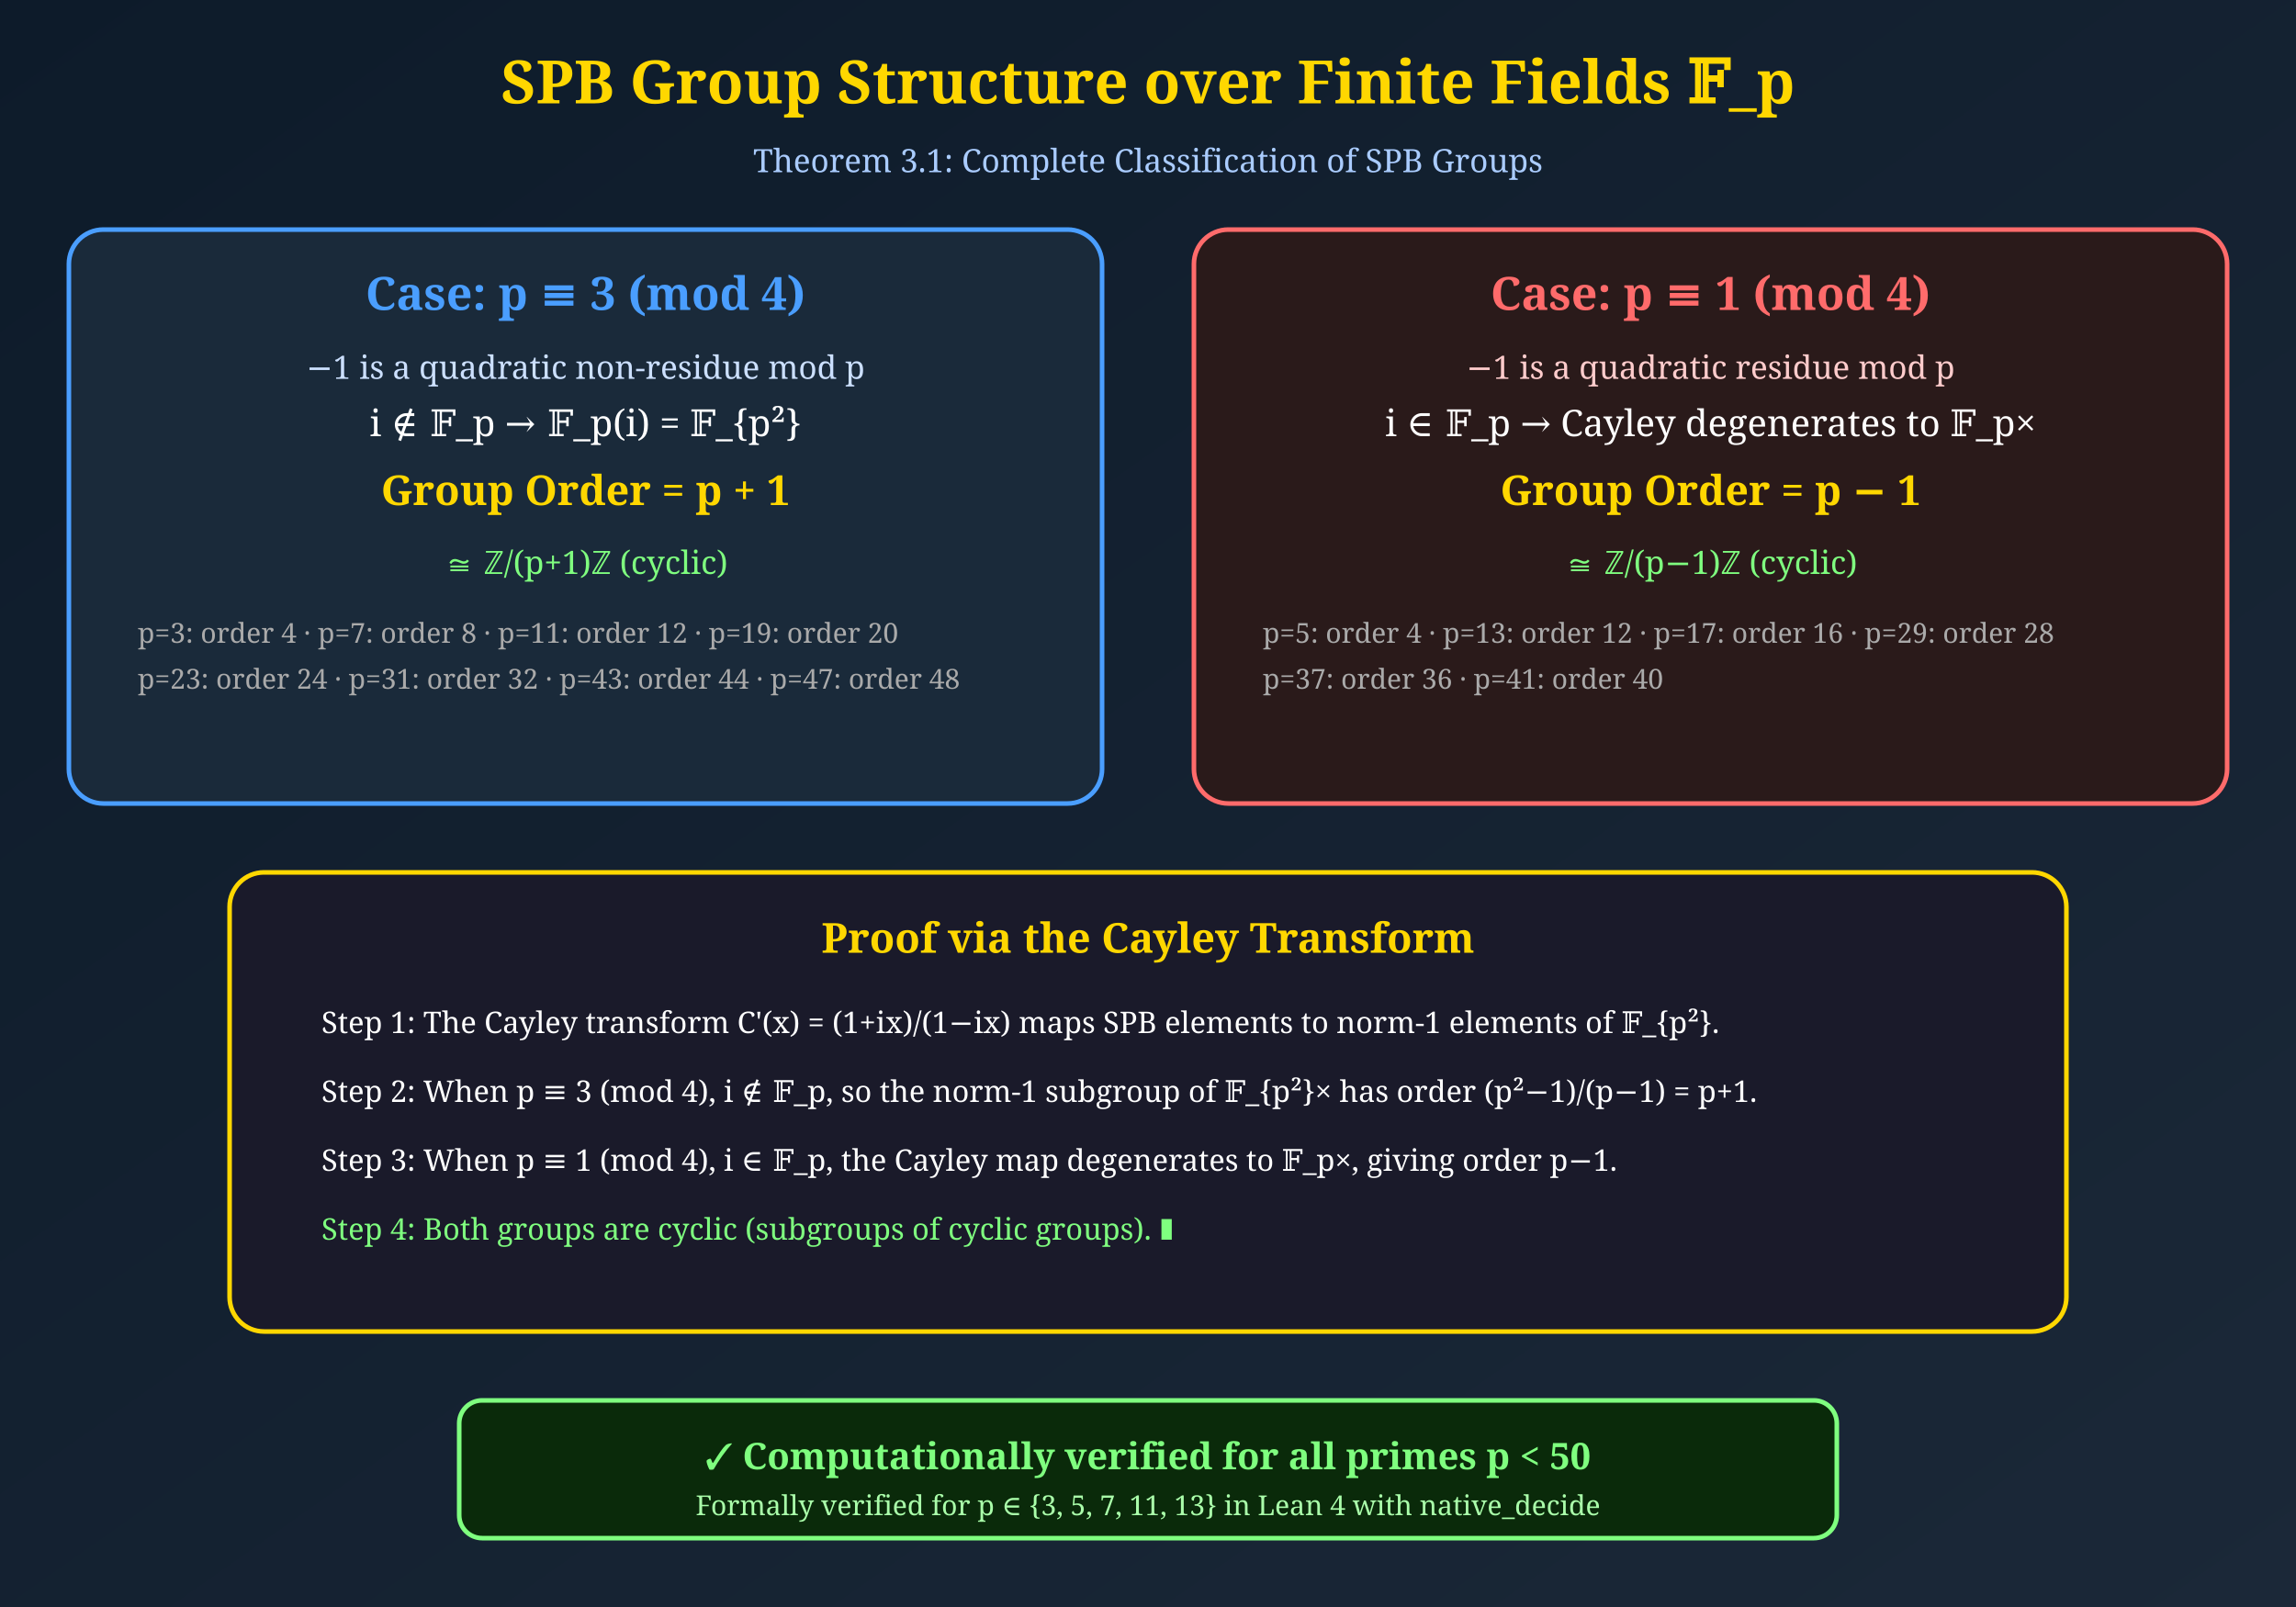
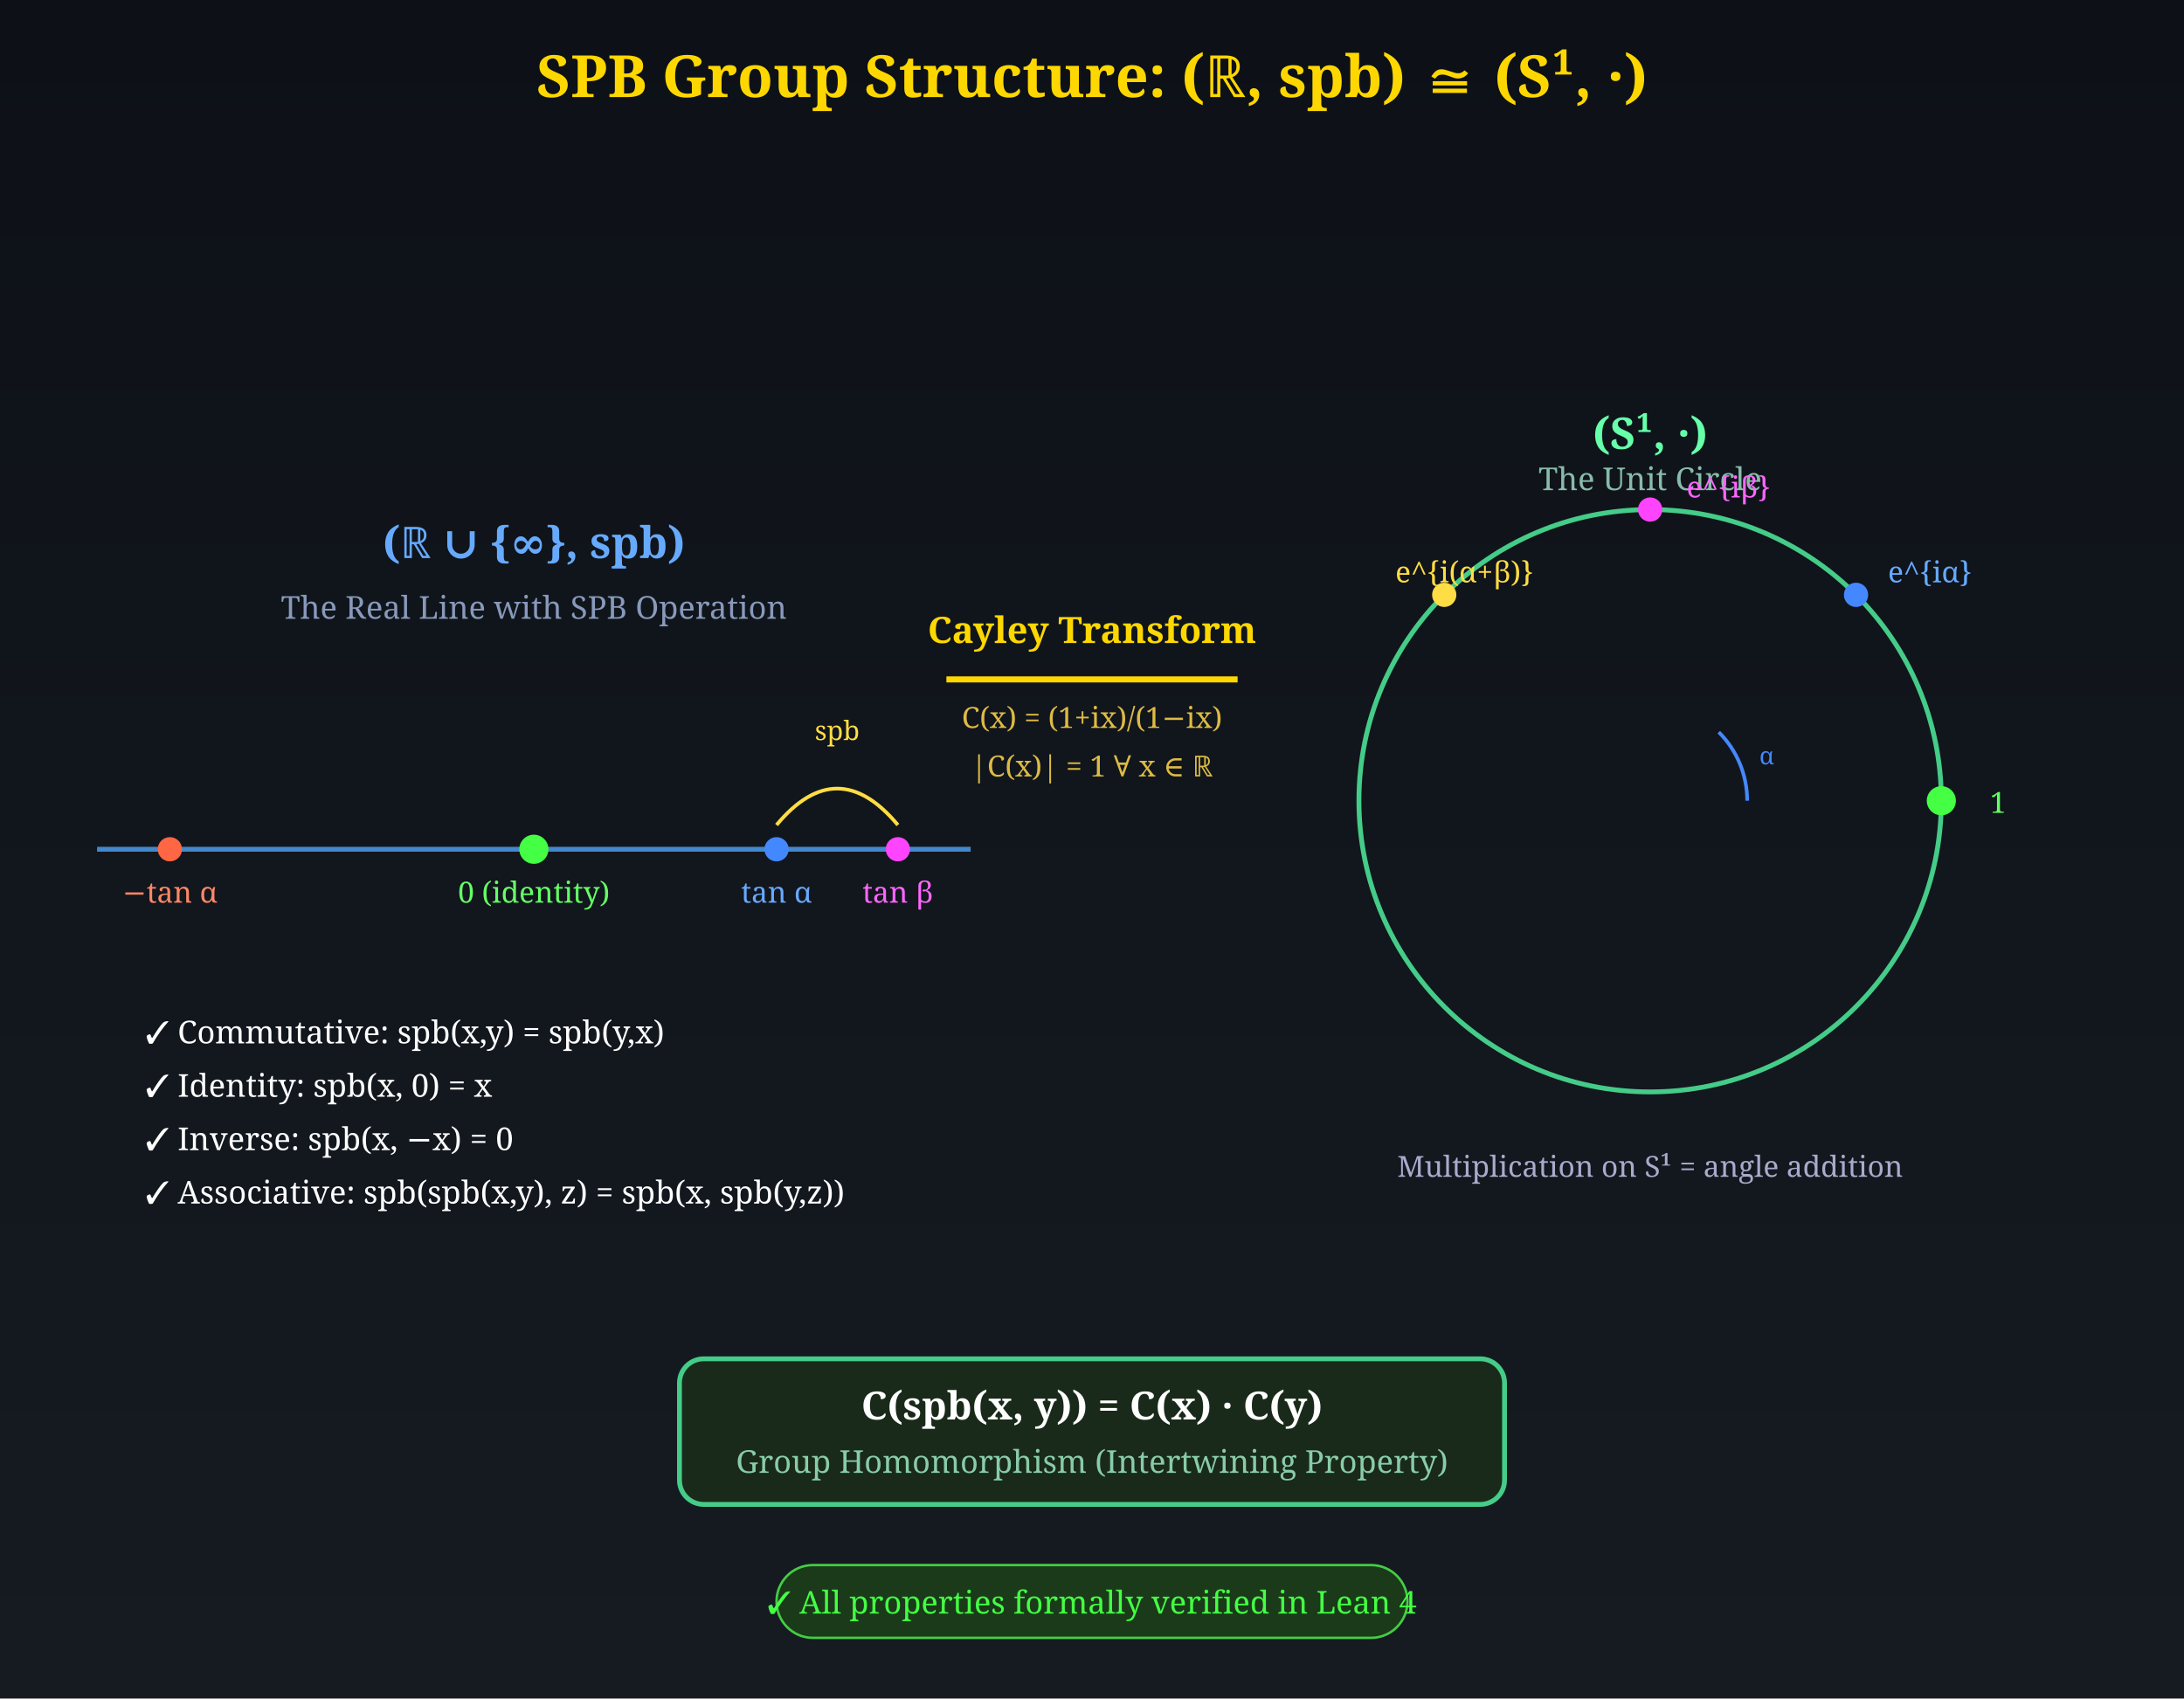
- <svg xmlns="http://www.w3.org/2000/svg" viewBox="0 0 1000 700" font-family="Georgia, serif">
+ <svg xmlns="http://www.w3.org/2000/svg" viewBox="0 0 900 700" font-family="'Georgia', serif">
  <defs>
-     <linearGradient id="bg2" x1="0%" y1="0%" x2="100%" y2="100%">
-       <stop offset="0%" style="stop-color:#0d1b2a;stop-opacity:1" />
-       <stop offset="100%" style="stop-color:#1b2838;stop-opacity:1" />
+     <linearGradient id="bg2" x1="0" y1="0" x2="0" y2="1">
+       <stop offset="0%" stop-color="#0d1117" />
+       <stop offset="100%" stop-color="#161b22" />
    </linearGradient>
  </defs>
-   <rect width="1000" height="700" fill="url(#bg2)" />
-   <text x="500" y="45" text-anchor="middle" fill="#ffd700" font-size="26" font-weight="bold">
-     SPB Group Structure over Finite Fields 𝔽_p
+   <rect width="900" height="700" fill="url(#bg2)" />
+   <text x="450" y="40" text-anchor="middle" fill="#ffd700" font-size="24" font-weight="bold">
+     SPB Group Structure: (ℝ, spb) ≅ (S¹, ·)
  </text>
-   <text x="500" y="75" text-anchor="middle" fill="#aaccff" font-size="14">
-     Theorem 3.1: Complete Classification of SPB Groups
+   <g transform="translate(220, 350)">
+     <line x1="-180" y1="0" x2="180" y2="0" stroke="#4488cc" stroke-width="2" />
+     <text x="0" y="-120" text-anchor="middle" fill="#66aaff" font-size="18" font-weight="bold">
+       (ℝ ∪ {∞}, spb)
+     </text>
+     <text x="0" y="-95" text-anchor="middle" fill="#8899bb" font-size="13">
+       The Real Line with SPB Operation
+     </text>
+     <circle cx="-150" cy="0" r="5" fill="#ff6644" />
+     <text x="-150" y="22" text-anchor="middle" fill="#ff8866" font-size="12">−tan α</text>
+     <circle cx="0" cy="0" r="6" fill="#44ff44" />
+     <text x="0" y="22" text-anchor="middle" fill="#66ff66" font-size="12">0 (identity)</text>
+     <circle cx="100" cy="0" r="5" fill="#4488ff" />
+     <text x="100" y="22" text-anchor="middle" fill="#66aaff" font-size="12">tan α</text>
+     <circle cx="150" cy="0" r="5" fill="#ff44ff" />
+     <text x="150" y="22" text-anchor="middle" fill="#ff66ff" font-size="12">tan β</text>
+     <path d="M 100,-10 Q 125,-40 150,-10" fill="none" stroke="#ffdd44" stroke-width="1.5" />
+     <text x="125" y="-45" text-anchor="middle" fill="#ffdd44" font-size="11">spb</text>
+     <g transform="translate(0, 80)">
+       <text x="-160" y="0" fill="#ffffff" font-size="13">✓ Commutative: spb(x,y) = spb(y,x)</text>
+       <text x="-160" y="22" fill="#ffffff" font-size="13">✓ Identity: spb(x, 0) = x</text>
+       <text x="-160" y="44" fill="#ffffff" font-size="13">✓ Inverse: spb(x, −x) = 0</text>
+       <text x="-160" y="66" fill="#ffffff" font-size="13">✓ Associative: spb(spb(x,y), z) = spb(x, spb(y,z))</text>
+     </g>
+   </g>
+   <g transform="translate(680, 330)">
+     <circle cx="0" cy="0" r="120" fill="none" stroke="#44cc88" stroke-width="2" />
+     <text x="0" y="-145" text-anchor="middle" fill="#66ffaa" font-size="18" font-weight="bold">
+       (S¹, ·)
+     </text>
+     <text x="0" y="-128" text-anchor="middle" fill="#88bbaa" font-size="13">
+       The Unit Circle
+     </text>
+     <circle cx="120" cy="0" r="6" fill="#44ff44" />
+     <text x="140" y="5" fill="#66ff66" font-size="12">1</text>
+     <circle cx="84.85" cy="-84.85" r="5" fill="#4488ff" />
+     <text x="98" y="-90" fill="#66aaff" font-size="12">e^{iα}</text>
+     <circle cx="0" cy="-120" r="5" fill="#ff44ff" />
+     <text x="15" y="-125" fill="#ff66ff" font-size="12">e^{iβ}</text>
+     <circle cx="-84.85" cy="-84.85" r="5" fill="#ffdd44" />
+     <text x="-105" y="-90" fill="#ffdd44" font-size="12">e^{i(α+β)}</text>
+     <path d="M 40,0 A 40,40 0 0 0 28.28,-28.28" fill="none" stroke="#4488ff" stroke-width="1.5" />
+     <text x="45" y="-15" fill="#4488ff" font-size="10">α</text>
+     <text x="0" y="155" text-anchor="middle" fill="#aaaacc" font-size="12">
+       Multiplication on S¹ = angle addition
+     </text>
+   </g>
+   <g transform="translate(450, 280)">
+     <line x1="-60" y1="0" x2="60" y2="0" stroke="#ffd700" stroke-width="2.5" marker-end="url(#arrow)" />
+     <text x="0" y="-15" text-anchor="middle" fill="#ffd700" font-size="15" font-weight="bold">
+       Cayley Transform
+     </text>
+     <text x="0" y="20" text-anchor="middle" fill="#ddbb44" font-size="12">
+       C(x) = (1+ix)/(1−ix)
+     </text>
+     <text x="0" y="40" text-anchor="middle" fill="#ddbb44" font-size="12">
+       |C(x)| = 1 ∀ x ∈ ℝ
+     </text>
+   </g>
+   <rect x="280" y="560" width="340" height="60" rx="10" fill="#1a2a1a" stroke="#44cc88" stroke-width="2" />
+   <text x="450" y="585" text-anchor="middle" fill="#ffffff" font-size="16" font-weight="bold">
+     C(spb(x, y)) = C(x) · C(y)
  </text>
-   <rect x="30" y="100" width="450" height="250" rx="15" fill="#1a2a3a" stroke="#4a9eff" stroke-width="2" />
-   <text x="255" y="135" text-anchor="middle" fill="#4a9eff" font-size="20" font-weight="bold">
-     Case: p ≡ 3 (mod 4)
+   <text x="450" y="607" text-anchor="middle" fill="#88ccaa" font-size="13">
+     Group Homomorphism (Intertwining Property)
  </text>
-   <text x="255" y="165" text-anchor="middle" fill="#cce0ff" font-size="14">
-     −1 is a quadratic non-residue mod p
-   </text>
-   <text x="255" y="190" text-anchor="middle" fill="#fff" font-size="16">
-     i ∉ 𝔽_p → 𝔽_p(i) = 𝔽_{p²}
-   </text>
-   <text x="255" y="220" text-anchor="middle" fill="#ffd700" font-size="18" font-weight="bold">
-     Group Order = p + 1
-   </text>
-   <text x="255" y="250" text-anchor="middle" fill="#7fff7f" font-size="14">
-     ≅ ℤ/(p+1)ℤ  (cyclic)
-   </text>
-   <text x="60" y="280" fill="#aaa" font-size="12">p=3: order 4  ·  p=7: order 8  ·  p=11: order 12  ·  p=19: order 20</text>
-   <text x="60" y="300" fill="#aaa" font-size="12">p=23: order 24  ·  p=31: order 32  ·  p=43: order 44  ·  p=47: order 48</text>
-   <rect x="520" y="100" width="450" height="250" rx="15" fill="#2a1a1a" stroke="#ff6b6b" stroke-width="2" />
-   <text x="745" y="135" text-anchor="middle" fill="#ff6b6b" font-size="20" font-weight="bold">
-     Case: p ≡ 1 (mod 4)
-   </text>
-   <text x="745" y="165" text-anchor="middle" fill="#ffcccc" font-size="14">
-     −1 is a quadratic residue mod p
-   </text>
-   <text x="745" y="190" text-anchor="middle" fill="#fff" font-size="16">
-     i ∈ 𝔽_p → Cayley degenerates to 𝔽_p×
-   </text>
-   <text x="745" y="220" text-anchor="middle" fill="#ffd700" font-size="18" font-weight="bold">
-     Group Order = p − 1
-   </text>
-   <text x="745" y="250" text-anchor="middle" fill="#7fff7f" font-size="14">
-     ≅ ℤ/(p−1)ℤ  (cyclic)
-   </text>
-   <text x="550" y="280" fill="#aaa" font-size="12">p=5: order 4  ·  p=13: order 12  ·  p=17: order 16  ·  p=29: order 28</text>
-   <text x="550" y="300" fill="#aaa" font-size="12">p=37: order 36  ·  p=41: order 40</text>
-   <rect x="100" y="380" width="800" height="200" rx="15" fill="#1a1a2a" stroke="#ffd700" stroke-width="2" />
-   <text x="500" y="415" text-anchor="middle" fill="#ffd700" font-size="18" font-weight="bold">
-     Proof via the Cayley Transform
-   </text>
-   <text x="140" y="450" fill="#fff" font-size="13">Step 1: The Cayley transform C'(x) = (1+ix)/(1−ix) maps SPB elements to norm-1 elements of 𝔽_{p²}.</text>
-   <text x="140" y="480" fill="#fff" font-size="13">Step 2: When p ≡ 3 (mod 4), i ∉ 𝔽_p, so the norm-1 subgroup of 𝔽_{p²}× has order (p²−1)/(p−1) = p+1.</text>
-   <text x="140" y="510" fill="#fff" font-size="13">Step 3: When p ≡ 1 (mod 4), i ∈ 𝔽_p, the Cayley map degenerates to 𝔽_p×, giving order p−1.</text>
-   <text x="140" y="540" fill="#7fff7f" font-size="13">Step 4: Both groups are cyclic (subgroups of cyclic groups). ∎</text>
-   <rect x="200" y="610" width="600" height="60" rx="10" fill="#0a2a0a" stroke="#7fff7f" stroke-width="2" />
-   <text x="500" y="640" text-anchor="middle" fill="#7fff7f" font-size="16" font-weight="bold">
-     ✓ Computationally verified for all primes p &lt; 50
-   </text>
-   <text x="500" y="660" text-anchor="middle" fill="#aaffaa" font-size="12">
-     Formally verified for p ∈ {3, 5, 7, 11, 13} in Lean 4 with native_decide
-   </text>
+   <g transform="translate(450, 660)">
+     <rect x="-130" y="-15" width="260" height="30" rx="15" fill="#1a3a1a" stroke="#44cc44" stroke-width="1" />
+     <text x="0" y="5" text-anchor="middle" fill="#44ff44" font-size="13">
+       ✓ All properties formally verified in Lean 4
+     </text>
+   </g>
</svg>
